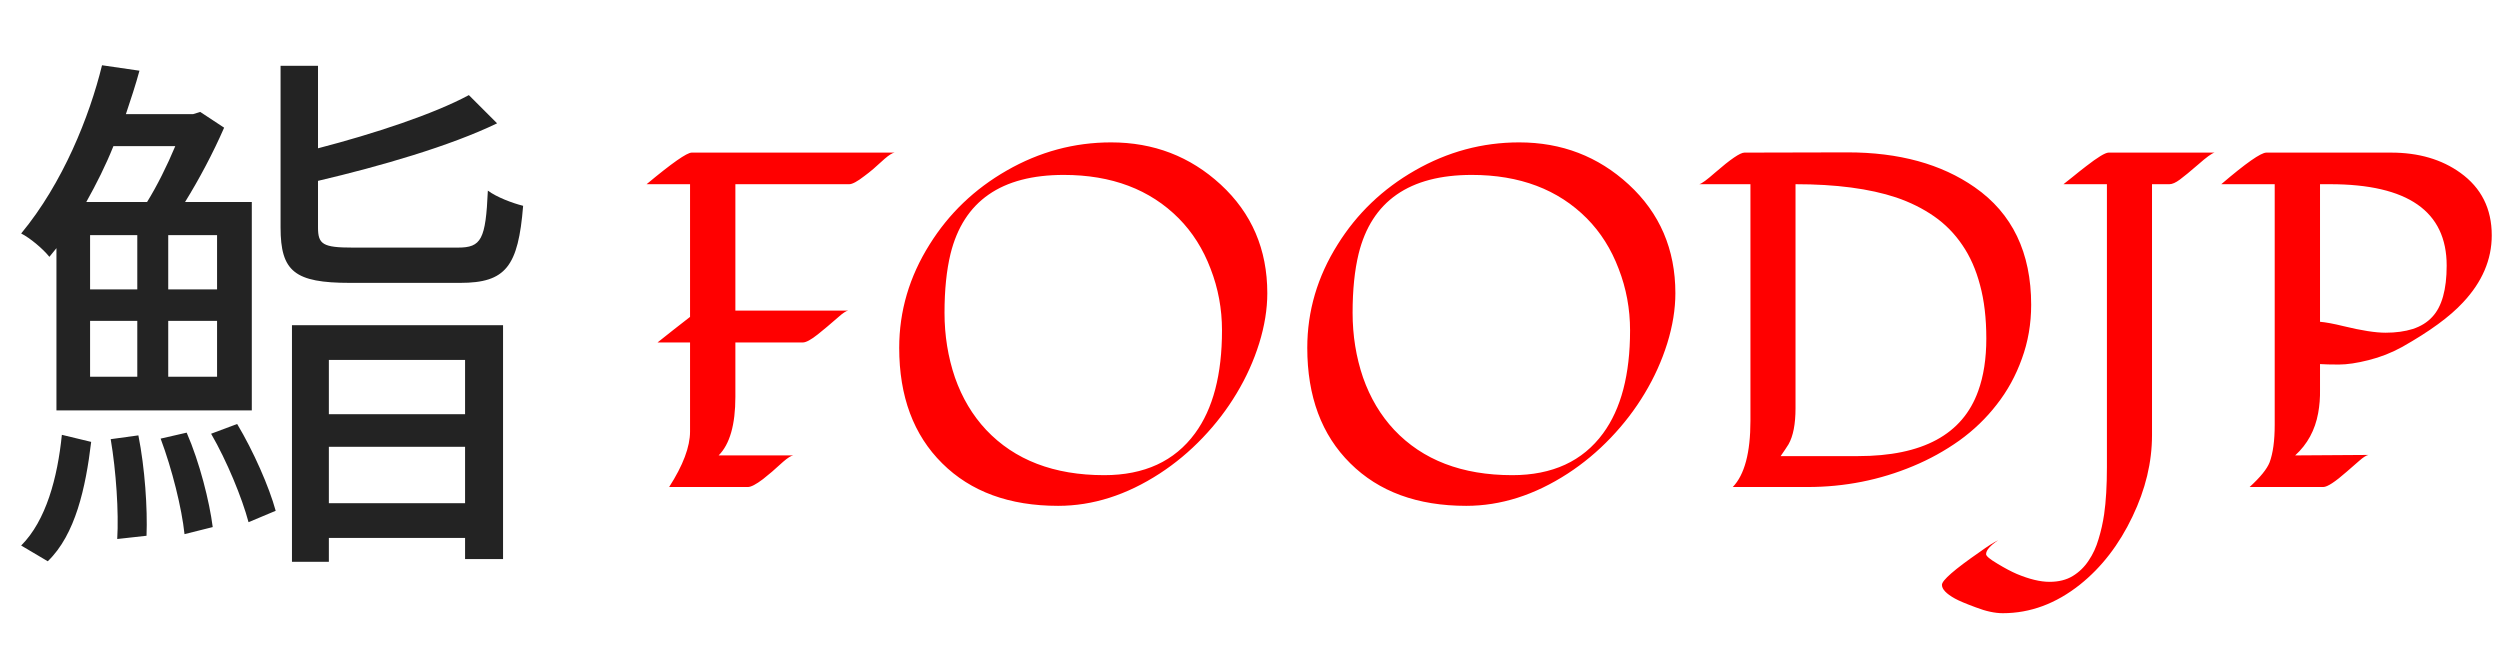
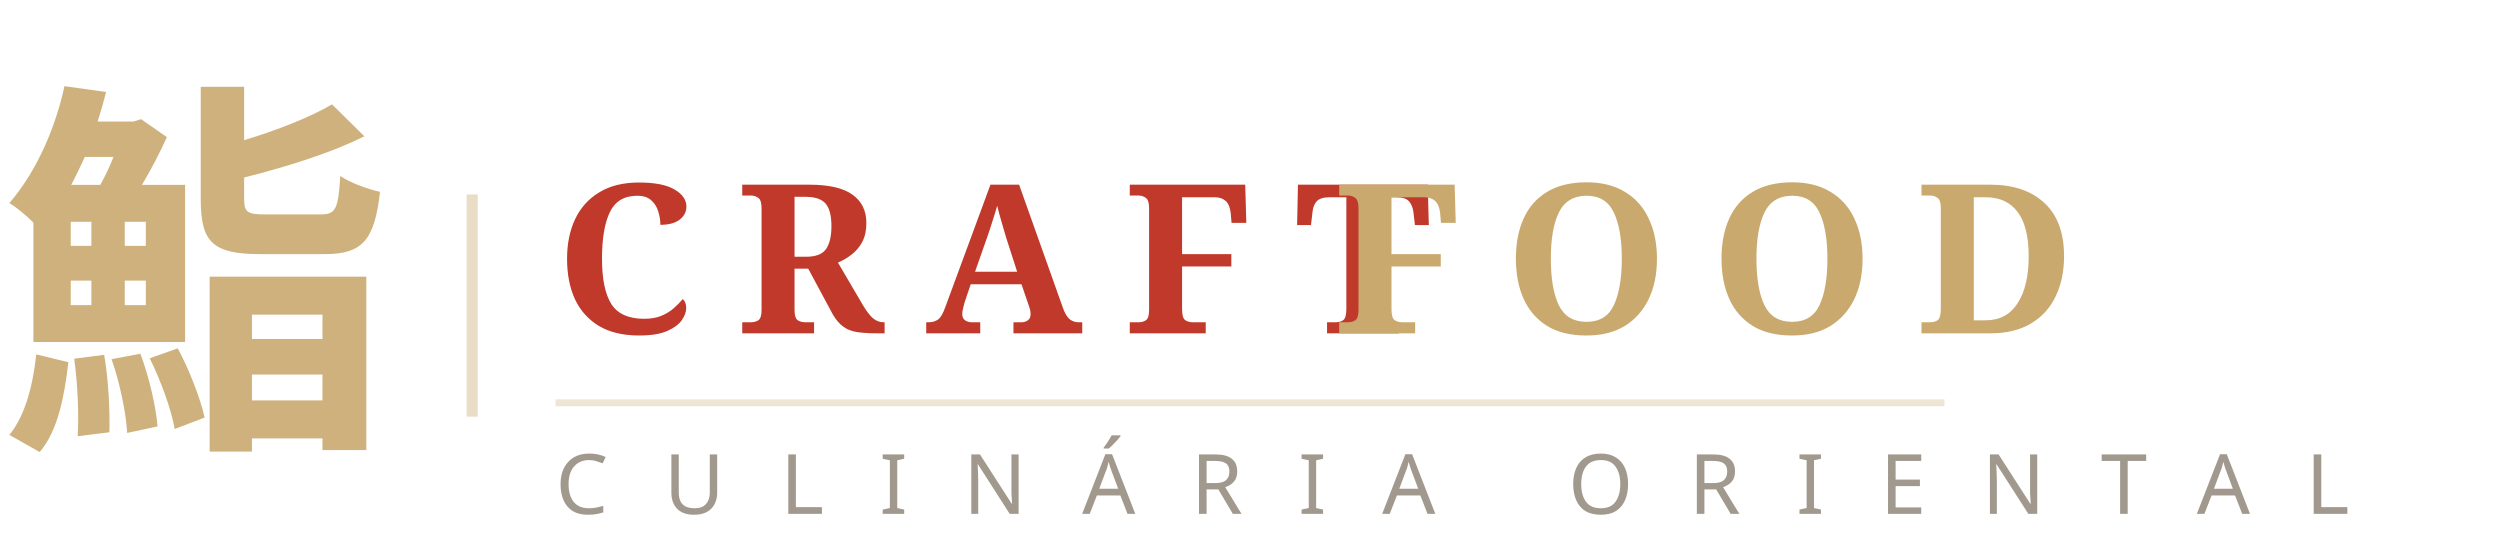
- <svg xmlns="http://www.w3.org/2000/svg" width="154" height="41" viewBox="0 0 154 41" fill="none">
-   <path d="M10.797 9.001C10.296 10.205 9.661 11.475 9.059 12.444H5.315C5.95 11.308 6.519 10.171 6.987 9.001H10.797ZM13.371 17.826H10.363V14.483H13.371V17.826ZM13.371 23.208H10.363V19.765H13.371V23.208ZM5.549 17.826V14.483H8.457V17.826H5.549ZM8.457 19.765V23.208H5.549V19.765H8.457ZM3.477 15.286V25.281H15.511V12.444H11.399C12.268 11.04 13.137 9.402 13.806 7.865L12.335 6.895L11.901 7.029H7.755C8.056 6.126 8.357 5.224 8.591 4.355L6.285 4.02C5.516 7.163 3.878 11.274 1.304 14.383C1.839 14.651 2.641 15.319 3.042 15.821L3.477 15.286ZM2.942 34.574C4.647 32.936 5.282 30.028 5.616 27.22L3.811 26.785C3.543 29.426 2.841 32.067 1.304 33.605L2.942 34.574ZM6.819 27.053C7.154 29.025 7.321 31.565 7.221 33.203L9.026 33.003C9.093 31.331 8.925 28.824 8.524 26.819L6.819 27.053ZM9.895 27.019C10.597 28.891 11.199 31.298 11.366 32.903L13.104 32.468C12.903 30.897 12.302 28.49 11.499 26.651L9.895 27.019ZM13.004 26.718C13.973 28.39 14.909 30.663 15.31 32.167L16.982 31.465C16.581 29.994 15.611 27.788 14.608 26.117L13.004 26.718ZM28.648 22.172V25.515H20.258V22.172H28.648ZM20.258 30.997V27.521H28.648V30.997H20.258ZM17.985 34.607H20.258V33.137H28.648V34.44H30.988V20.033H17.985V34.607ZM21.729 15.252C19.89 15.252 19.589 15.052 19.589 14.015V11.141C23.433 10.238 27.712 9.001 30.621 7.597L28.882 5.859C26.709 7.029 23.066 8.232 19.589 9.135V4.054H17.283V14.015C17.283 16.723 18.152 17.425 21.561 17.425H28.347C31.155 17.425 31.924 16.422 32.225 12.678C31.557 12.511 30.587 12.143 30.052 11.742C29.919 14.751 29.651 15.252 28.214 15.252H21.729Z" fill="#232323" />
-   <path d="M39.83 11.347C41.386 10.05 42.312 9.401 42.607 9.401H55.105C54.971 9.42 54.766 9.548 54.489 9.787C54.222 10.026 53.993 10.231 53.802 10.403C53.611 10.565 53.425 10.713 53.243 10.846C52.814 11.18 52.504 11.347 52.313 11.347H45.299V19.135H52.242C52.117 19.154 51.917 19.288 51.64 19.536C51.364 19.774 51.13 19.975 50.939 20.137C50.748 20.299 50.562 20.452 50.38 20.595C49.961 20.929 49.65 21.096 49.45 21.096H45.299V24.446C45.299 26.163 44.955 27.366 44.268 28.053H48.863C48.73 28.072 48.524 28.201 48.248 28.44C47.98 28.678 47.751 28.883 47.56 29.055C47.37 29.217 47.184 29.37 47.002 29.513C46.573 29.838 46.263 30 46.072 30H41.219C42.078 28.664 42.507 27.523 42.507 26.579V21.096H40.503C41.171 20.562 41.839 20.037 42.507 19.521V11.347H39.83ZM78.066 18.061C78.066 19.044 77.899 20.075 77.565 21.153C77.231 22.222 76.768 23.248 76.176 24.231C75.594 25.204 74.898 26.116 74.086 26.965C73.275 27.815 72.392 28.549 71.438 29.17C69.396 30.496 67.311 31.16 65.182 31.16C62.176 31.16 59.795 30.286 58.039 28.54C56.274 26.793 55.391 24.422 55.391 21.425C55.391 19.163 56.016 17.04 57.266 15.055C58.45 13.156 60.034 11.639 62.019 10.503C64.032 9.348 66.175 8.771 68.446 8.771C71.061 8.771 73.309 9.634 75.189 11.362C77.107 13.127 78.066 15.36 78.066 18.061ZM75.275 20.352C75.275 19.025 75.041 17.761 74.573 16.558C74.115 15.346 73.461 14.311 72.612 13.452C70.837 11.667 68.475 10.775 65.526 10.775C61.68 10.775 59.356 12.392 58.554 15.628C58.306 16.649 58.182 17.861 58.182 19.264C58.182 20.666 58.397 21.998 58.826 23.258C59.265 24.508 59.905 25.581 60.745 26.479C62.501 28.339 64.925 29.27 68.017 29.27C70.489 29.27 72.354 28.411 73.614 26.693C74.721 25.185 75.275 23.072 75.275 20.352ZM103.203 18.061C103.203 19.044 103.036 20.075 102.702 21.153C102.368 22.222 101.905 23.248 101.314 24.231C100.732 25.204 100.035 26.116 99.224 26.965C98.412 27.815 97.53 28.549 96.575 29.17C94.533 30.496 92.448 31.16 90.32 31.16C87.314 31.16 84.933 30.286 83.177 28.54C81.411 26.793 80.528 24.422 80.528 21.425C80.528 19.163 81.153 17.04 82.403 15.055C83.587 13.156 85.171 11.639 87.156 10.503C89.17 9.348 91.312 8.771 93.584 8.771C96.198 8.771 98.446 9.634 100.326 11.362C102.244 13.127 103.203 15.36 103.203 18.061ZM100.412 20.352C100.412 19.025 100.178 17.761 99.71 16.558C99.252 15.346 98.599 14.311 97.749 13.452C95.974 11.667 93.612 10.775 90.663 10.775C86.817 10.775 84.493 12.392 83.692 15.628C83.444 16.649 83.32 17.861 83.32 19.264C83.32 20.666 83.534 21.998 83.964 23.258C84.403 24.508 85.042 25.581 85.882 26.479C87.638 28.339 90.062 29.27 93.154 29.27C95.626 29.27 97.492 28.411 98.751 26.693C99.858 25.185 100.412 23.072 100.412 20.352ZM125.12 18.777C125.12 19.951 124.929 21.058 124.547 22.098C124.175 23.138 123.66 24.078 123.001 24.918C122.352 25.758 121.584 26.498 120.696 27.137C119.809 27.767 118.859 28.292 117.848 28.712C115.796 29.57 113.629 30 111.349 30H106.739C107.464 29.246 107.827 27.886 107.827 25.92V11.347H104.678C104.83 11.309 105.155 11.071 105.651 10.632C106.596 9.811 107.197 9.401 107.455 9.401L113.811 9.386C116.979 9.386 119.589 10.102 121.641 11.534C123.96 13.146 125.12 15.561 125.12 18.777ZM121.856 24.088C122.19 23.172 122.357 22.093 122.357 20.853C122.357 19.602 122.228 18.505 121.97 17.56C121.722 16.615 121.36 15.795 120.882 15.098C120.405 14.392 119.823 13.8 119.136 13.323C118.449 12.846 117.671 12.459 116.803 12.163C115.161 11.619 113.095 11.347 110.604 11.347V25.147C110.604 26.121 110.461 26.86 110.175 27.366C110.051 27.566 109.888 27.81 109.688 28.096H114.455C118.435 28.096 120.902 26.76 121.856 24.088ZM136.414 9.401C136.243 9.448 135.909 9.692 135.412 10.131C134.916 10.56 134.539 10.87 134.281 11.061C134.024 11.252 133.809 11.347 133.637 11.347H132.564V26.808C132.564 28.478 132.163 30.148 131.361 31.818C130.54 33.545 129.462 34.944 128.126 36.012C126.647 37.186 125.063 37.773 123.373 37.773C122.887 37.773 122.333 37.654 121.713 37.415C121.092 37.186 120.663 37.005 120.424 36.871C119.89 36.575 119.623 36.294 119.623 36.027C119.623 35.75 120.396 35.077 121.942 34.008C122.429 33.655 122.81 33.412 123.087 33.278C122.591 33.612 122.343 33.898 122.343 34.137C122.343 34.252 122.576 34.447 123.044 34.724C123.502 35.001 123.898 35.211 124.232 35.354C125.005 35.678 125.678 35.841 126.251 35.841C126.814 35.841 127.291 35.721 127.682 35.483C128.073 35.244 128.398 34.929 128.656 34.538C128.923 34.147 129.128 33.703 129.271 33.207C129.424 32.71 129.538 32.2 129.615 31.675C129.729 30.883 129.786 29.914 129.786 28.769V11.347H127.11C127.224 11.261 127.41 11.114 127.668 10.904C127.935 10.684 128.212 10.465 128.498 10.245C129.223 9.682 129.686 9.401 129.887 9.401H136.414ZM147.981 21.368C147.323 21.731 146.631 22.003 145.905 22.184C145.19 22.365 144.579 22.456 144.073 22.456C143.567 22.456 143.181 22.446 142.913 22.427C142.913 22.962 142.913 23.482 142.913 23.988C142.923 24.494 142.885 24.98 142.799 25.448C142.608 26.498 142.136 27.366 141.382 28.053L145.891 28.024C145.757 28.053 145.571 28.172 145.333 28.382C145.094 28.592 144.836 28.817 144.56 29.055C143.844 29.685 143.362 30 143.114 30H138.576C139.234 29.399 139.645 28.893 139.807 28.483C140.017 27.919 140.122 27.146 140.122 26.163V11.347H136.83C138.347 10.05 139.273 9.401 139.607 9.401H147.294C148.983 9.401 150.405 9.816 151.56 10.646C152.848 11.572 153.492 12.855 153.492 14.497C153.492 15.995 152.901 17.374 151.717 18.634C150.916 19.502 149.67 20.414 147.981 21.368ZM150.715 16.358C150.715 13.018 148.32 11.347 143.529 11.347H142.913V19.822C143.267 19.851 143.753 19.941 144.374 20.094C145.471 20.361 146.33 20.495 146.95 20.495C147.58 20.495 148.138 20.418 148.625 20.266C149.121 20.104 149.522 19.855 149.828 19.521C150.419 18.892 150.715 17.837 150.715 16.358Z" fill="#FF0000" />
+ <svg xmlns="http://www.w3.org/2000/svg" width="180" height="40" viewBox="0 0 180 40" fill="none">
+   <text x="0" y="30" font-family="serif" font-size="28" font-weight="700" fill="#c9a96e" opacity="0.9">鮨</text>
+   <line x1="34" y1="14" x2="34" y2="30" stroke="#c9a96e" stroke-width="0.8" opacity="0.4" />
+   <text x="40" y="24" font-family="'Georgia', serif" font-size="15" font-weight="700" letter-spacing="3" fill="#c0392b">CRAFT</text>
+   <text x="96" y="24" font-family="'Georgia', serif" font-size="15" font-weight="700" letter-spacing="3" fill="#c9a96e">FOOD</text>
+   <line x1="40" y1="29" x2="140" y2="29" stroke="#c9a96e" stroke-width="0.5" opacity="0.3" />
+   <text x="40" y="37" font-family="sans-serif" font-size="6" letter-spacing="4" fill="#8a8072" opacity="0.8">CULINÁRIA ORIENTAL</text>
</svg>
